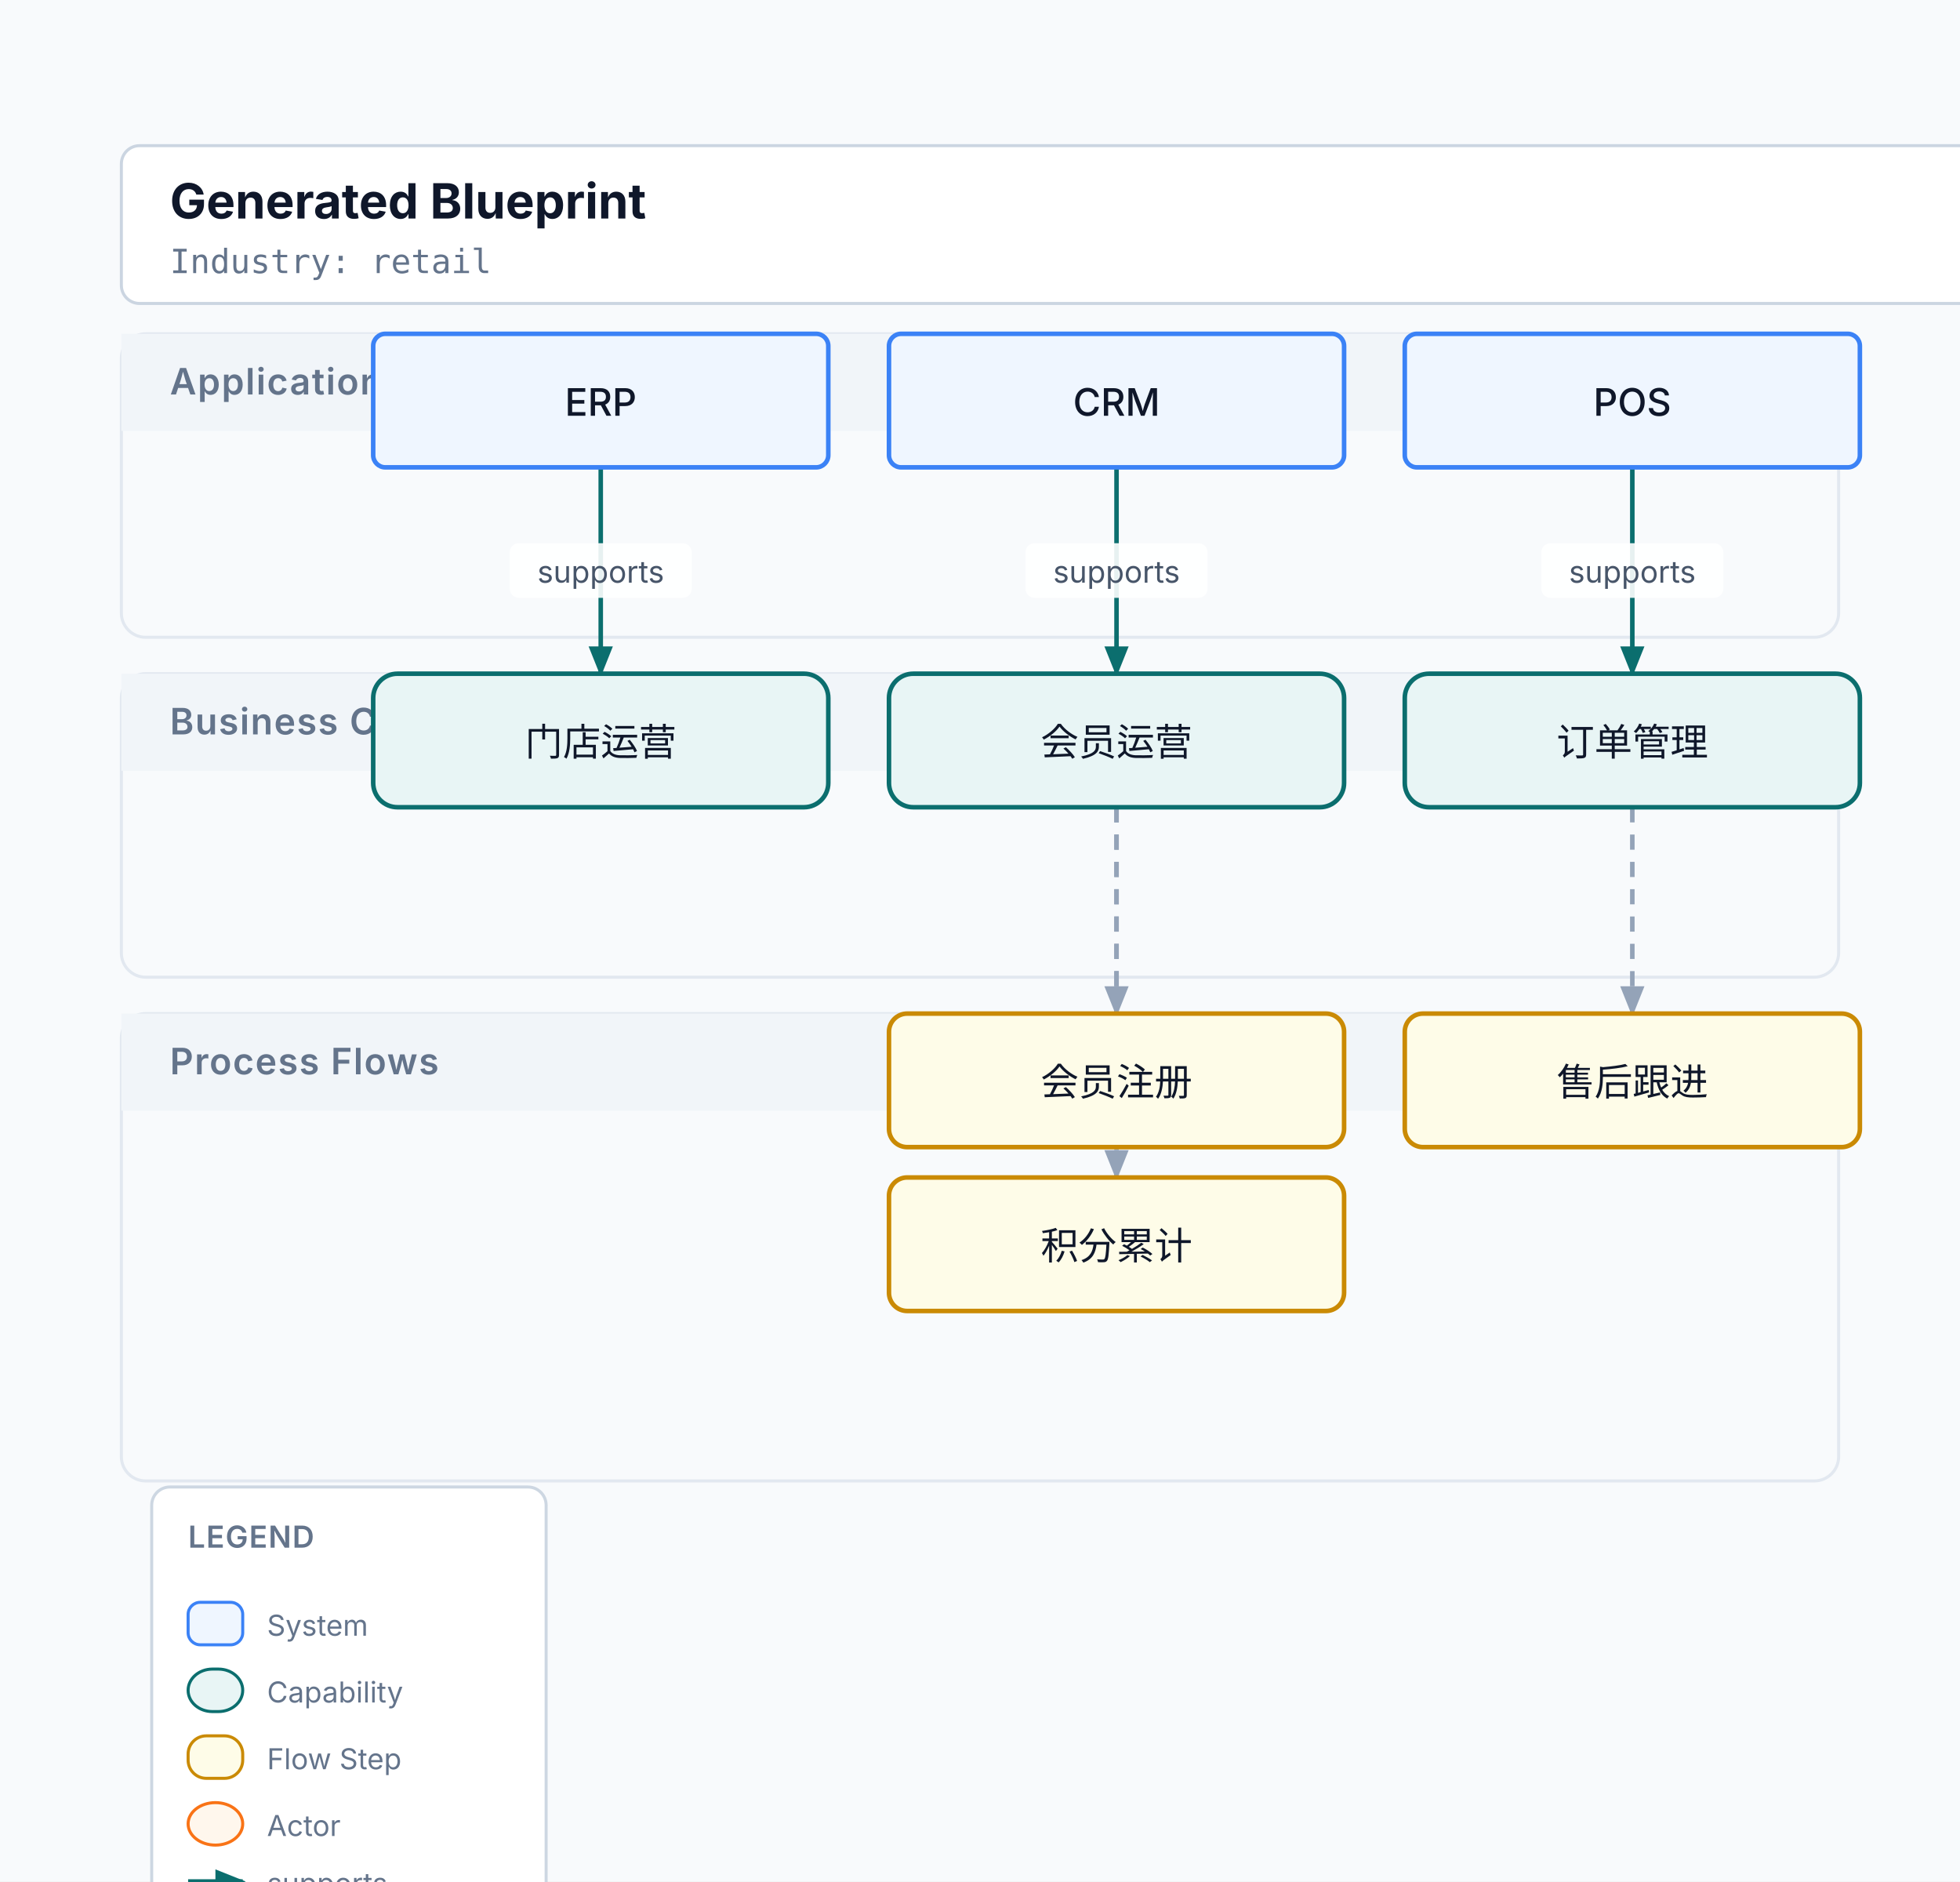
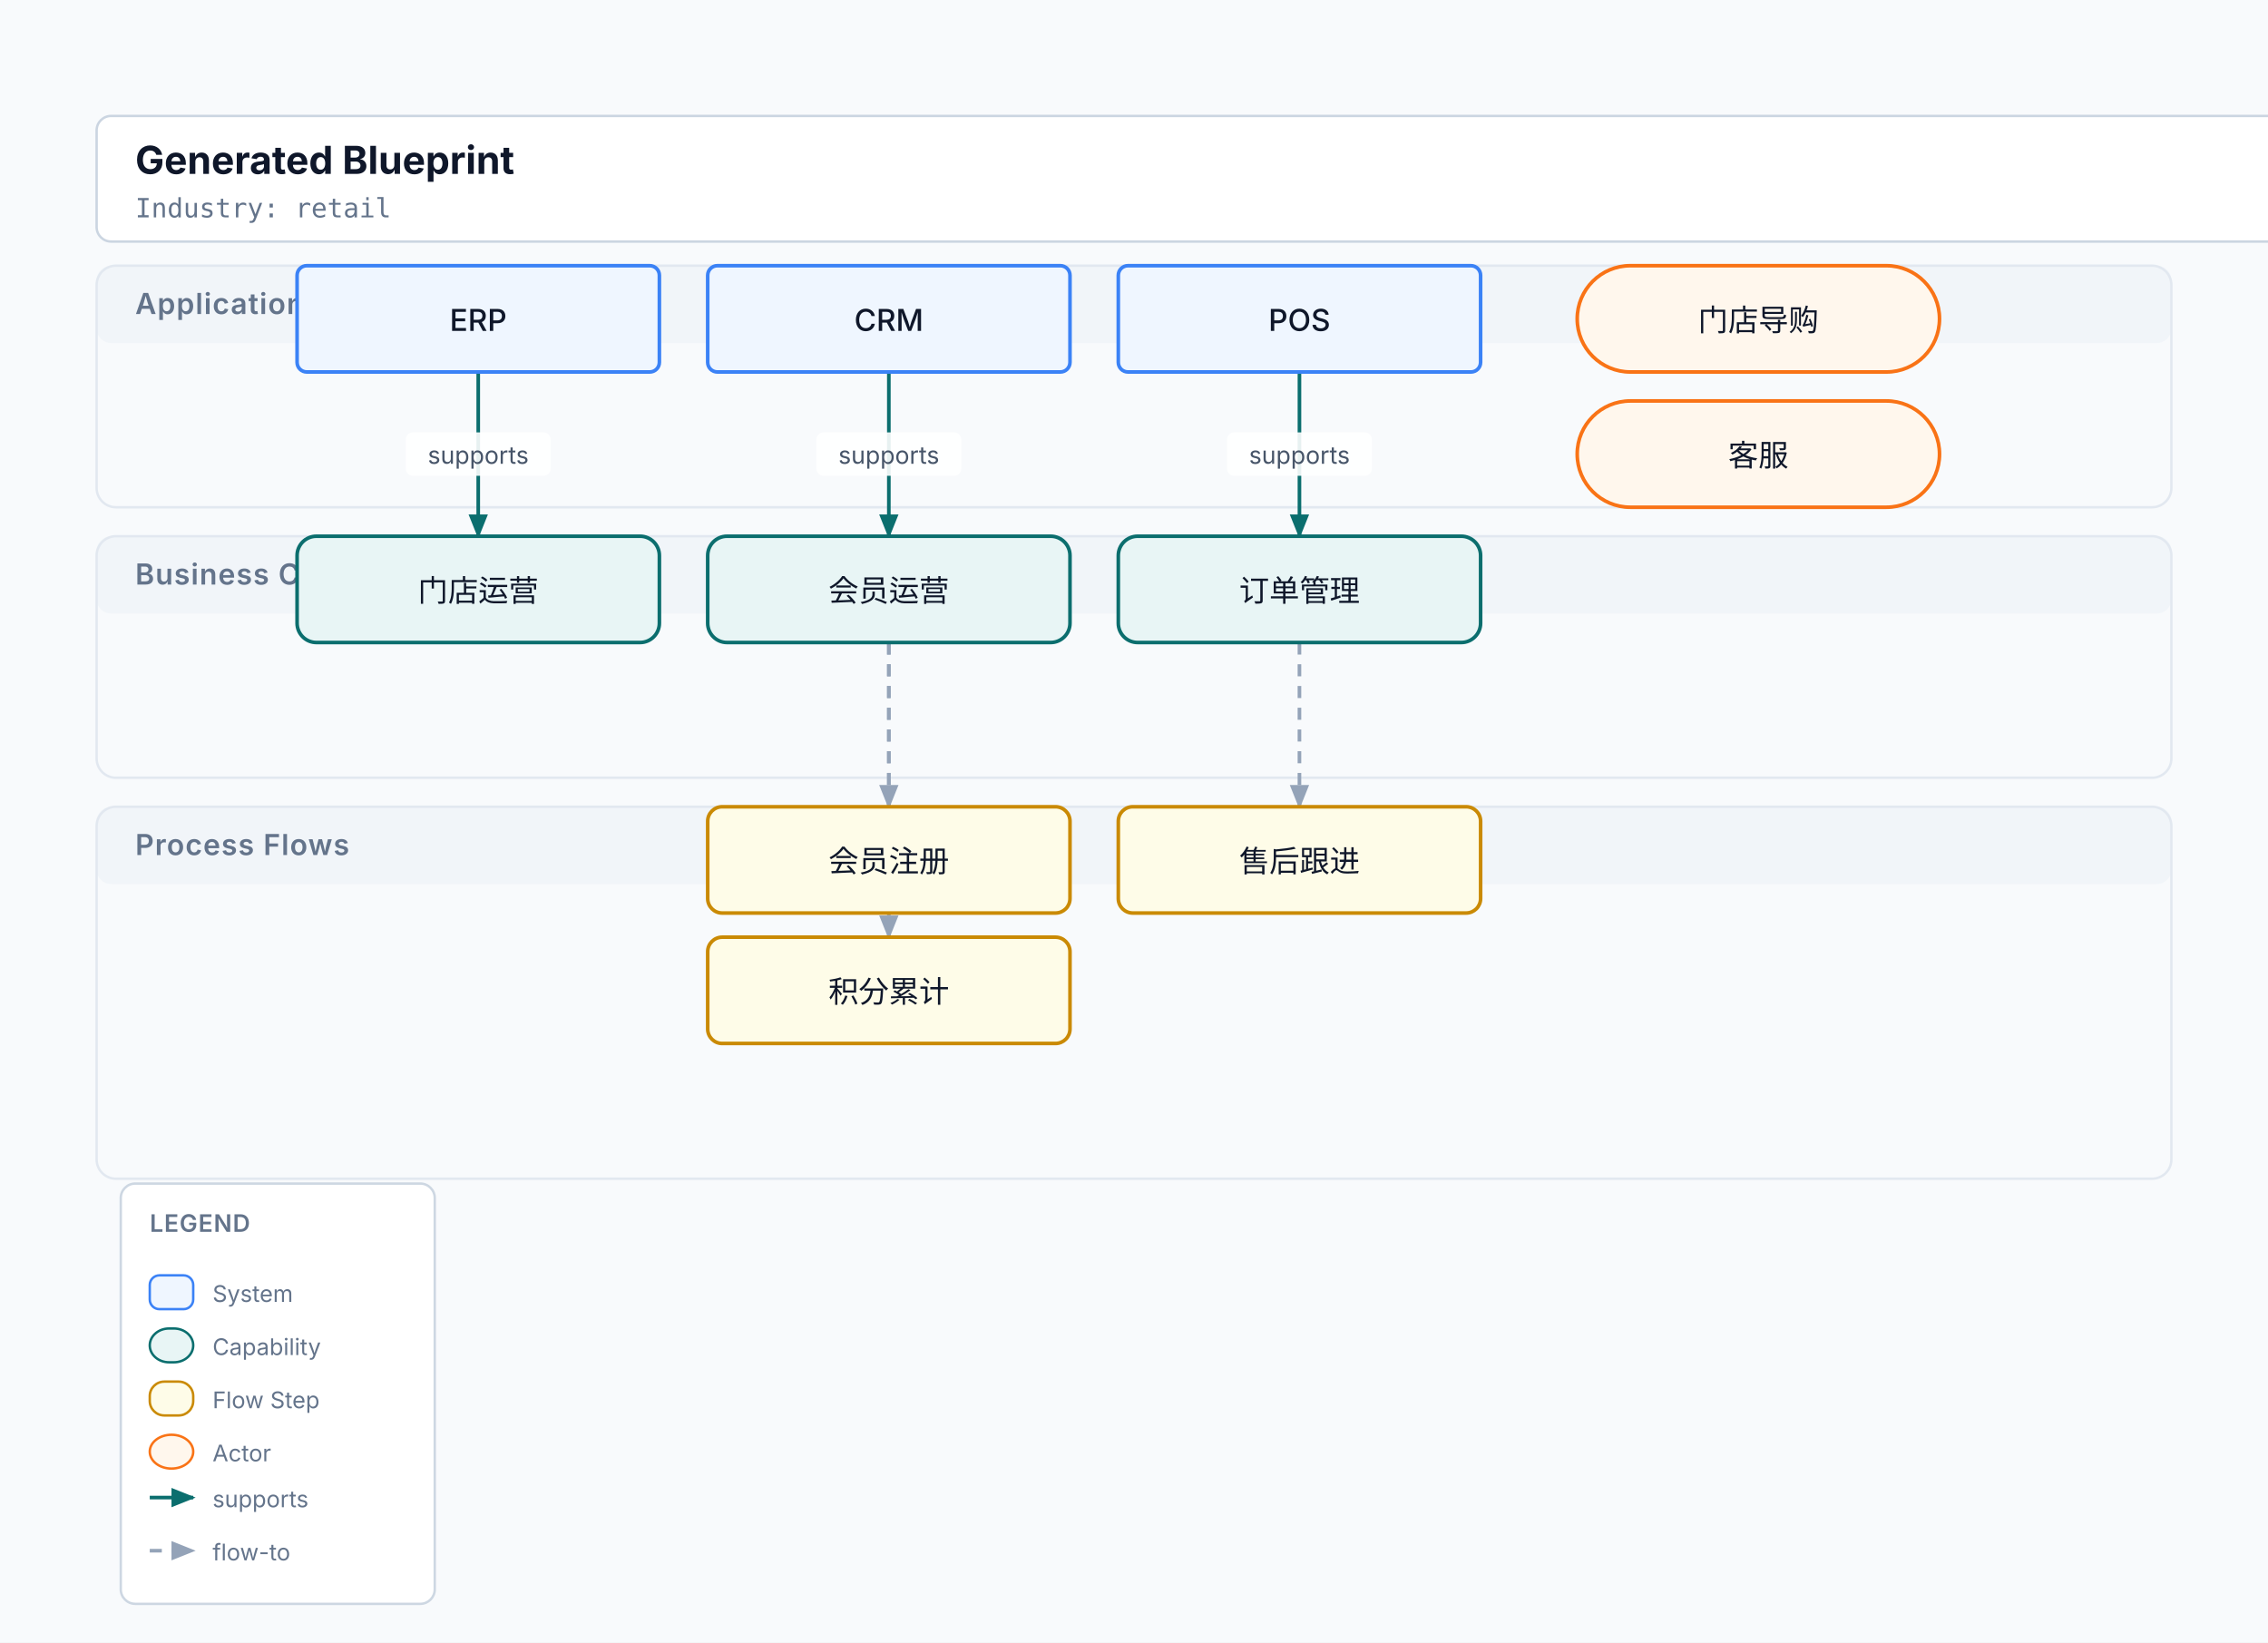
- <svg xmlns="http://www.w3.org/2000/svg" width="646" height="620" font-family="system-ui, -apple-system, sans-serif">
+ <svg xmlns="http://www.w3.org/2000/svg" width="939" height="680" font-family="system-ui, -apple-system, sans-serif">
  <defs>
    <marker id="arrow-solid" markerWidth="10" markerHeight="8" refX="9" refY="4" orient="auto" markerUnits="userSpaceOnUse">
      <polygon points="0 0, 10 4, 0 8" fill="#0B6E6E" />
    </marker>
    <marker id="arrow-dashed" markerWidth="10" markerHeight="8" refX="9" refY="4" orient="auto" markerUnits="userSpaceOnUse">
      <polygon points="0 0, 10 4, 0 8" fill="#94A3B8" />
    </marker>
  </defs>
-   <rect width="646" height="620" fill="#F8FAFC" />
+   <rect width="939" height="680" fill="#F8FAFC" />
  <g class="title-block">
-     <rect x="40" y="48" width="646" height="52" rx="6" fill="#FFFFFF" stroke="#CBD5E1" stroke-width="1" />
+     <rect x="40" y="48" width="939" height="52" rx="6" fill="#FFFFFF" stroke="#CBD5E1" stroke-width="1" />
    <text x="56" y="72" font-size="16" fill="#0F172A" font-family="system-ui, -apple-system, sans-serif" font-weight="700">Generated Blueprint</text>
    <text x="56" y="90" font-size="11" fill="#64748B" font-family="'JetBrains Mono', 'SF Mono', monospace">Industry: retail</text>
  </g>
  <g class="layer" id="layer-Application Systems">
-     <rect class="layer-border" x="40" y="110" width="566" height="100" rx="8" fill="none" stroke="#E2E8F0" stroke-width="1" />
-     <rect class="layer-header" x="40" y="110" width="566" height="32" fill="#F1F5F9" />
+     <rect class="layer-header" x="40" y="110" width="859" height="32" rx="6" fill="#F1F5F9" />
+     <rect class="layer-border" x="40" y="110" width="859" height="100" rx="8" fill="none" stroke="#E2E8F0" stroke-width="1" />
    <text class="layer-label" x="56" y="130" font-size="12" fill="#64748B" font-family="system-ui, -apple-system, sans-serif" font-weight="600" letter-spacing="0.4">Application Systems</text>
  </g>
  <g class="layer" id="layer-Business Capabilities">
-     <rect class="layer-border" x="40" y="222" width="566" height="100" rx="8" fill="none" stroke="#E2E8F0" stroke-width="1" />
-     <rect class="layer-header" x="40" y="222" width="566" height="32" fill="#F1F5F9" />
+     <rect class="layer-header" x="40" y="222" width="859" height="32" rx="6" fill="#F1F5F9" />
+     <rect class="layer-border" x="40" y="222" width="859" height="100" rx="8" fill="none" stroke="#E2E8F0" stroke-width="1" />
    <text class="layer-label" x="56" y="242" font-size="12" fill="#64748B" font-family="system-ui, -apple-system, sans-serif" font-weight="600" letter-spacing="0.4">Business Capabilities</text>
  </g>
  <g class="layer" id="layer-Process Flows">
-     <rect class="layer-border" x="40" y="334" width="566" height="154" rx="8" fill="none" stroke="#E2E8F0" stroke-width="1" />
-     <rect class="layer-header" x="40" y="334" width="566" height="32" fill="#F1F5F9" />
+     <rect class="layer-header" x="40" y="334" width="859" height="32" rx="6" fill="#F1F5F9" />
+     <rect class="layer-border" x="40" y="334" width="859" height="154" rx="8" fill="none" stroke="#E2E8F0" stroke-width="1" />
    <text class="layer-label" x="56" y="354" font-size="12" fill="#64748B" font-family="system-ui, -apple-system, sans-serif" font-weight="600" letter-spacing="0.4">Process Flows</text>
  </g>
  <line x1="198" y1="154" x2="198" y2="222" stroke="#0B6E6E" stroke-width="1.5" marker-end="url(#arrow-solid)" />
  <line x1="368" y1="154" x2="368" y2="222" stroke="#0B6E6E" stroke-width="1.5" marker-end="url(#arrow-solid)" />
  <line x1="538" y1="154" x2="538" y2="222" stroke="#0B6E6E" stroke-width="1.5" marker-end="url(#arrow-solid)" />
  <line x1="368" y1="266" x2="368" y2="334" stroke="#94A3B8" stroke-width="1.5" stroke-dasharray="5,4" marker-end="url(#arrow-dashed)" />
  <line x1="368" y1="266" x2="368" y2="388" stroke="#94A3B8" stroke-width="1.5" stroke-dasharray="5,4" marker-end="url(#arrow-dashed)" />
  <line x1="538" y1="266" x2="538" y2="334" stroke="#94A3B8" stroke-width="1.5" stroke-dasharray="5,4" marker-end="url(#arrow-dashed)" />
  <rect x="168" y="179" width="60" height="18" rx="3" fill="#FFFFFF" fill-opacity="0.9" />
  <text x="198" y="192" text-anchor="middle" font-size="10" fill="#475569" font-family="system-ui, -apple-system, sans-serif">supports</text>
  <rect x="338" y="179" width="60" height="18" rx="3" fill="#FFFFFF" fill-opacity="0.9" />
  <text x="368" y="192" text-anchor="middle" font-size="10" fill="#475569" font-family="system-ui, -apple-system, sans-serif">supports</text>
  <rect x="508" y="179" width="60" height="18" rx="3" fill="#FFFFFF" fill-opacity="0.9" />
  <text x="538" y="192" text-anchor="middle" font-size="10" fill="#475569" font-family="system-ui, -apple-system, sans-serif">supports</text>
  <g class="node node-system" id="sys-erp">
    <rect class="node-rect" x="123" y="110" width="150" height="44" rx="4" fill="#EFF6FF" stroke="#3B82F6" stroke-width="1.5" />
    <text class="node-label" x="198" y="137" text-anchor="middle" font-size="12.5" fill="#0F172A" font-family="system-ui, -apple-system, sans-serif" font-weight="500">ERP</text>
  </g>
  <g class="node node-system" id="sys-crm">
    <rect class="node-rect" x="293" y="110" width="150" height="44" rx="4" fill="#EFF6FF" stroke="#3B82F6" stroke-width="1.5" />
    <text class="node-label" x="368" y="137" text-anchor="middle" font-size="12.5" fill="#0F172A" font-family="system-ui, -apple-system, sans-serif" font-weight="500">CRM</text>
  </g>
  <g class="node node-system" id="sys-pos">
    <rect class="node-rect" x="463" y="110" width="150" height="44" rx="4" fill="#EFF6FF" stroke="#3B82F6" stroke-width="1.5" />
    <text class="node-label" x="538" y="137" text-anchor="middle" font-size="12.5" fill="#0F172A" font-family="system-ui, -apple-system, sans-serif" font-weight="500">POS</text>
  </g>
  <g class="node node-capability" id="cap-store-ops">
    <rect class="node-rect" x="123" y="222" width="150" height="44" rx="8" fill="#E8F5F5" stroke="#0B6E6E" stroke-width="1.5" />
    <text class="node-label" x="198" y="249" text-anchor="middle" font-size="12.5" fill="#0F172A" font-family="system-ui, -apple-system, sans-serif" font-weight="500">门店运营</text>
  </g>
  <g class="node node-capability" id="cap-membership">
    <rect class="node-rect" x="293" y="222" width="150" height="44" rx="8" fill="#E8F5F5" stroke="#0B6E6E" stroke-width="1.5" />
    <text class="node-label" x="368" y="249" text-anchor="middle" font-size="12.5" fill="#0F172A" font-family="system-ui, -apple-system, sans-serif" font-weight="500">会员运营</text>
  </g>
  <g class="node node-capability" id="cap-order">
    <rect class="node-rect" x="463" y="222" width="150" height="44" rx="8" fill="#E8F5F5" stroke="#0B6E6E" stroke-width="1.5" />
    <text class="node-label" x="538" y="249" text-anchor="middle" font-size="12.5" fill="#0F172A" font-family="system-ui, -apple-system, sans-serif" font-weight="500">订单管理</text>
  </g>
  <g class="node node-flowStep" id="flow-membership-register">
    <rect class="node-rect" x="293" y="334" width="150" height="44" rx="6" fill="#FEFCE8" stroke="#CA8A04" stroke-width="1.5" />
    <text class="node-label" x="368" y="361" text-anchor="middle" font-size="12.5" fill="#0F172A" font-family="system-ui, -apple-system, sans-serif" font-weight="500">会员注册</text>
  </g>
  <g class="node node-flowStep" id="flow-points-accrual">
    <rect class="node-rect" x="293" y="388" width="150" height="44" rx="6" fill="#FEFCE8" stroke="#CA8A04" stroke-width="1.5" />
    <text class="node-label" x="368" y="415" text-anchor="middle" font-size="12.5" fill="#0F172A" font-family="system-ui, -apple-system, sans-serif" font-weight="500">积分累计</text>
  </g>
  <g class="node node-flowStep" id="flow-service-followup">
    <rect class="node-rect" x="463" y="334" width="150" height="44" rx="6" fill="#FEFCE8" stroke="#CA8A04" stroke-width="1.5" />
    <text class="node-label" x="538" y="361" text-anchor="middle" font-size="12.5" fill="#0F172A" font-family="system-ui, -apple-system, sans-serif" font-weight="500">售后跟进</text>
  </g>
  <g class="node node-actor" id="actor-store-guide">
    <rect class="node-rect" x="653" y="110" width="150" height="44" rx="22" fill="#FFF7ED" stroke="#F97316" stroke-width="1.5" />
    <text class="node-label" x="728" y="137" text-anchor="middle" font-size="12.5" fill="#0F172A" font-family="system-ui, -apple-system, sans-serif" font-weight="500">门店导购</text>
  </g>
  <g class="node node-actor" id="actor-service">
    <rect class="node-rect" x="653" y="166" width="150" height="44" rx="22" fill="#FFF7ED" stroke="#F97316" stroke-width="1.5" />
    <text class="node-label" x="728" y="193" text-anchor="middle" font-size="12.5" fill="#0F172A" font-family="system-ui, -apple-system, sans-serif" font-weight="500">客服</text>
  </g>
  <g class="legend" transform="translate(50, 490)">
-     <rect x="0" y="0" width="130" height="140" rx="6" fill="#FFFFFF" stroke="#CBD5E1" stroke-width="1" opacity="0.95" />
+     <rect x="0" y="0" width="130" height="174" rx="6" fill="#FFFFFF" stroke="#CBD5E1" stroke-width="1" opacity="0.95" />
    <text x="12" y="20" font-size="10" fill="#64748B" font-family="system-ui, -apple-system, sans-serif" font-weight="600" letter-spacing="0.3">LEGEND</text>
    <rect x="12" y="38" width="18" height="14" rx="4" fill="#EFF6FF" stroke="#3B82F6" stroke-width="1" />
    <text x="38" y="49" font-size="9.5" fill="#64748B" font-family="system-ui, -apple-system, sans-serif">System</text>
    <rect x="12" y="60" width="18" height="14" rx="8" fill="#E8F5F5" stroke="#0B6E6E" stroke-width="1" />
    <text x="38" y="71" font-size="9.5" fill="#64748B" font-family="system-ui, -apple-system, sans-serif">Capability</text>
    <rect x="12" y="82" width="18" height="14" rx="6" fill="#FEFCE8" stroke="#CA8A04" stroke-width="1" />
    <text x="38" y="93" font-size="9.5" fill="#64748B" font-family="system-ui, -apple-system, sans-serif">Flow Step</text>
    <rect x="12" y="104" width="18" height="14" rx="22" fill="#FFF7ED" stroke="#F97316" stroke-width="1" />
    <text x="38" y="115" font-size="9.5" fill="#64748B" font-family="system-ui, -apple-system, sans-serif">Actor</text>
    <line x1="12" y1="130" x2="30" y2="130" stroke="#0B6E6E" stroke-width="1.5" marker-end="url(#arrow-solid)" />
    <text x="38" y="134" font-size="9.5" fill="#64748B" font-family="system-ui, -apple-system, sans-serif">supports</text>
    <line x1="12" y1="152" x2="30" y2="152" stroke="#94A3B8" stroke-width="1.5" stroke-dasharray="5,4" marker-end="url(#arrow-dashed)" />
    <text x="38" y="156" font-size="9.5" fill="#64748B" font-family="system-ui, -apple-system, sans-serif">flow-to</text>
  </g>
</svg>
